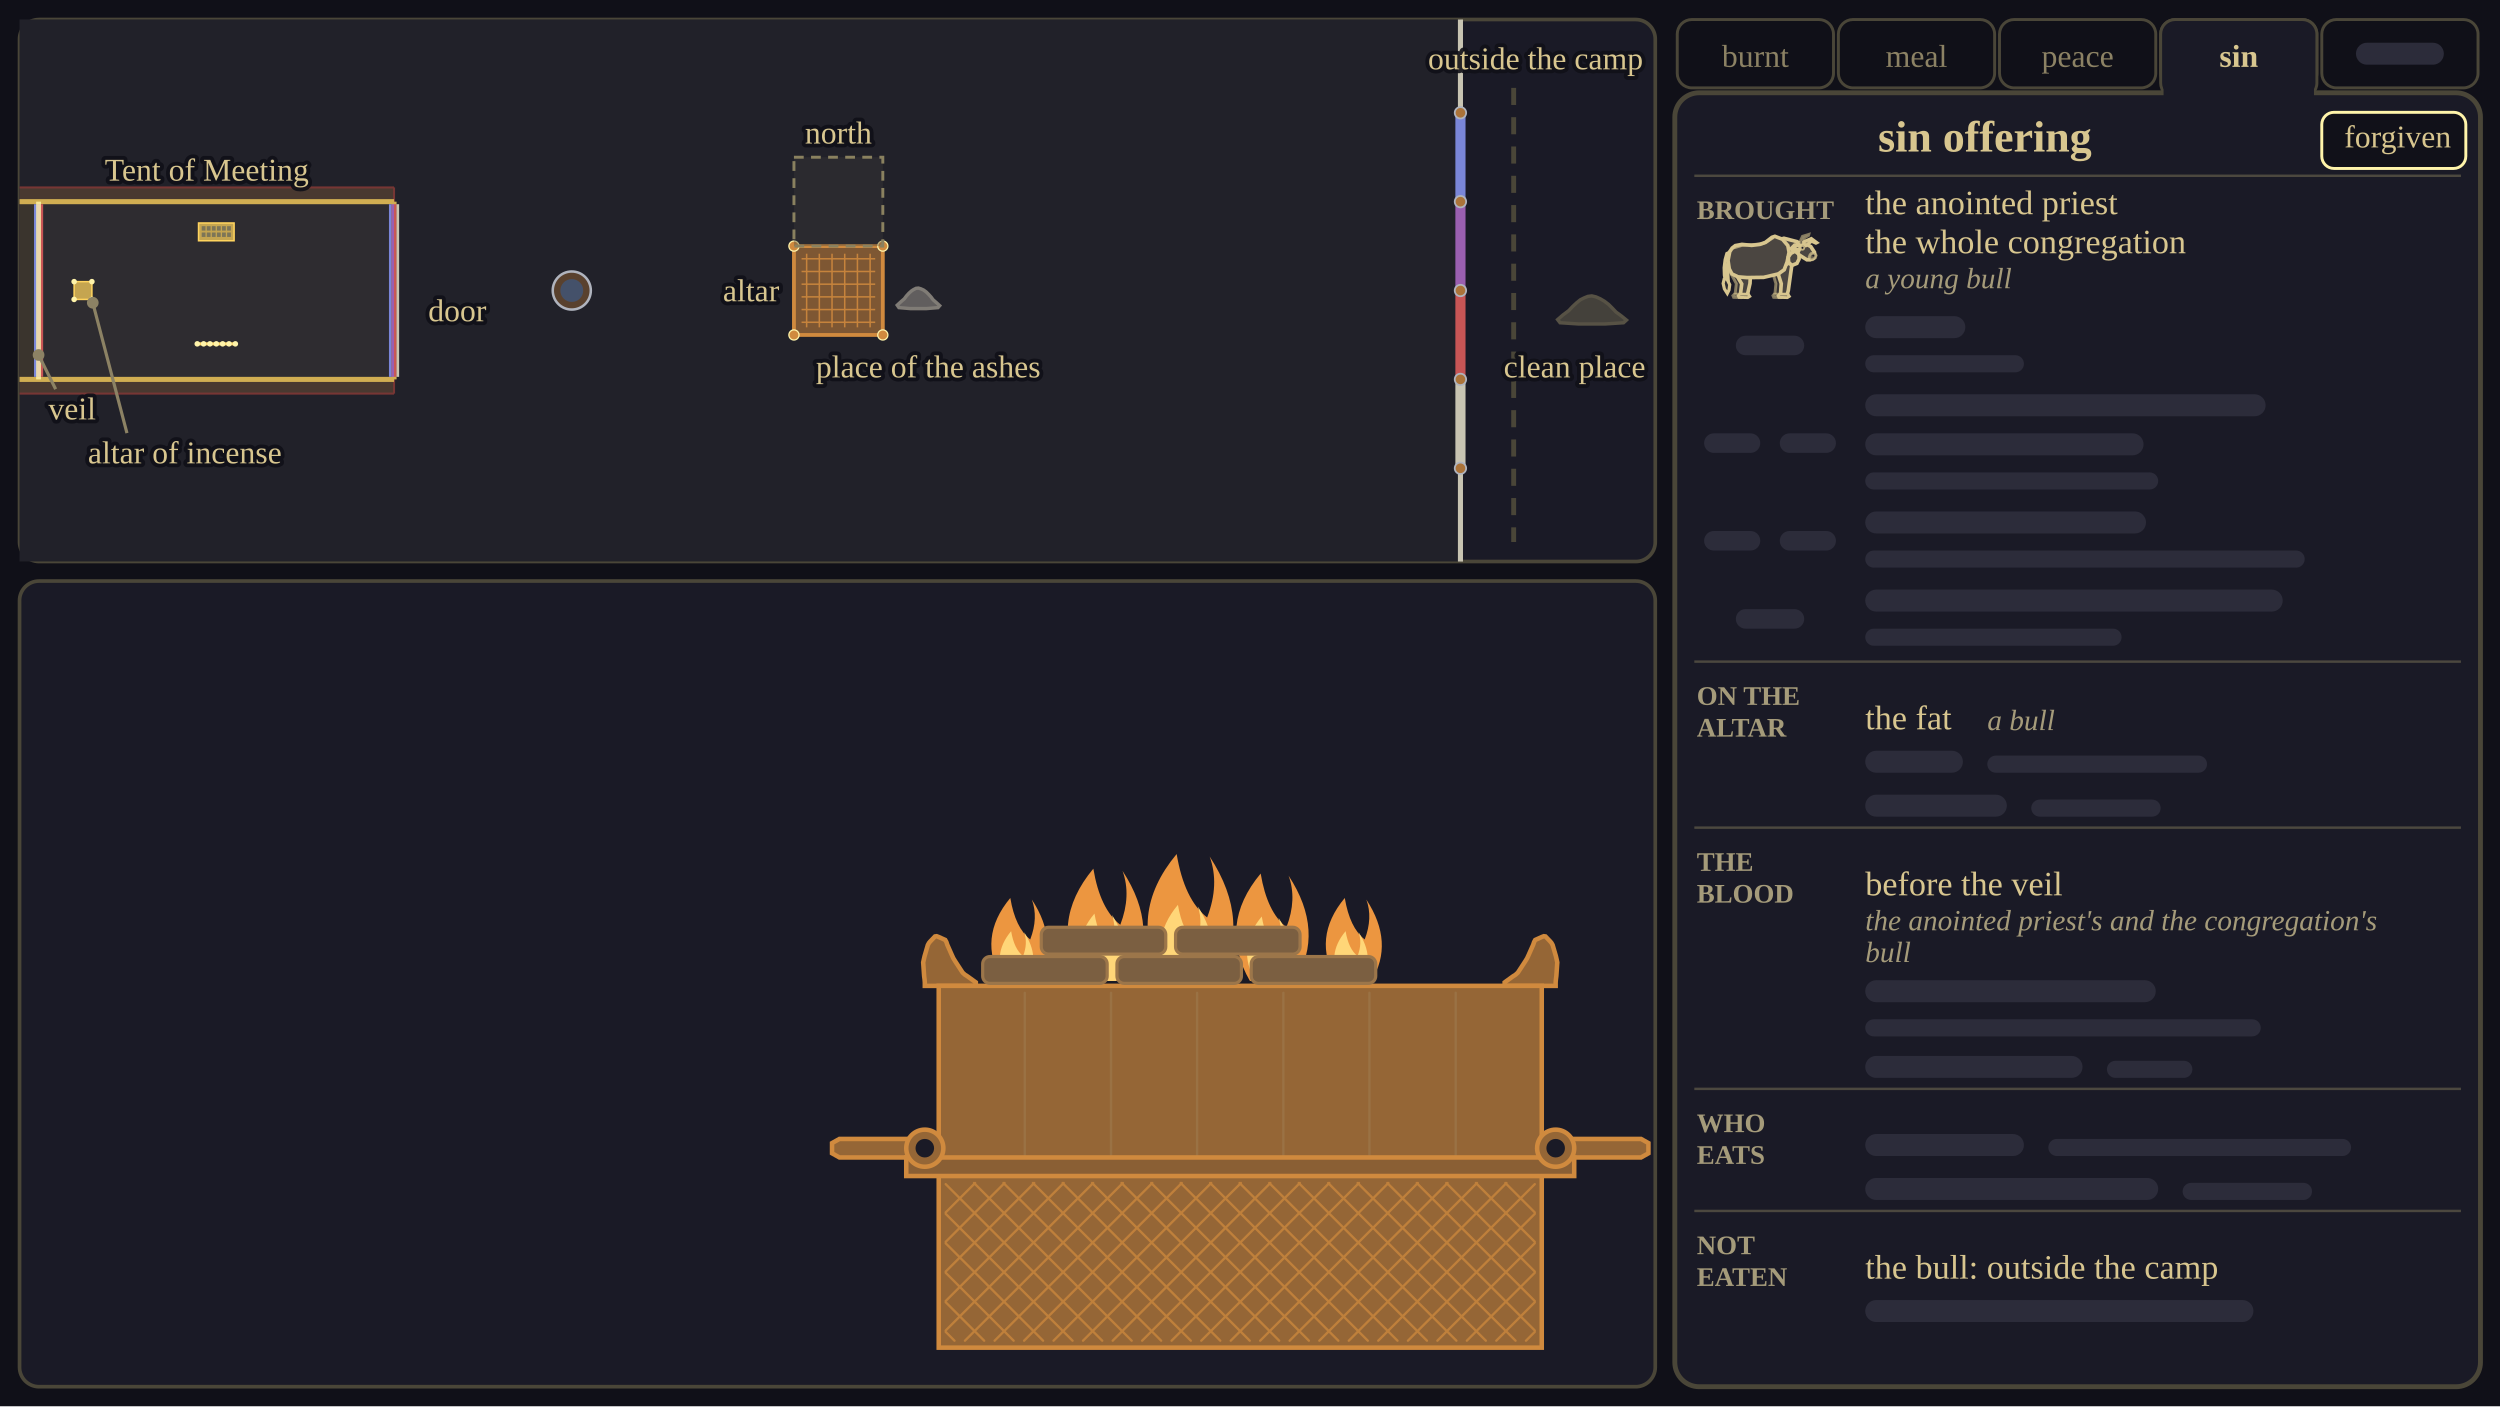
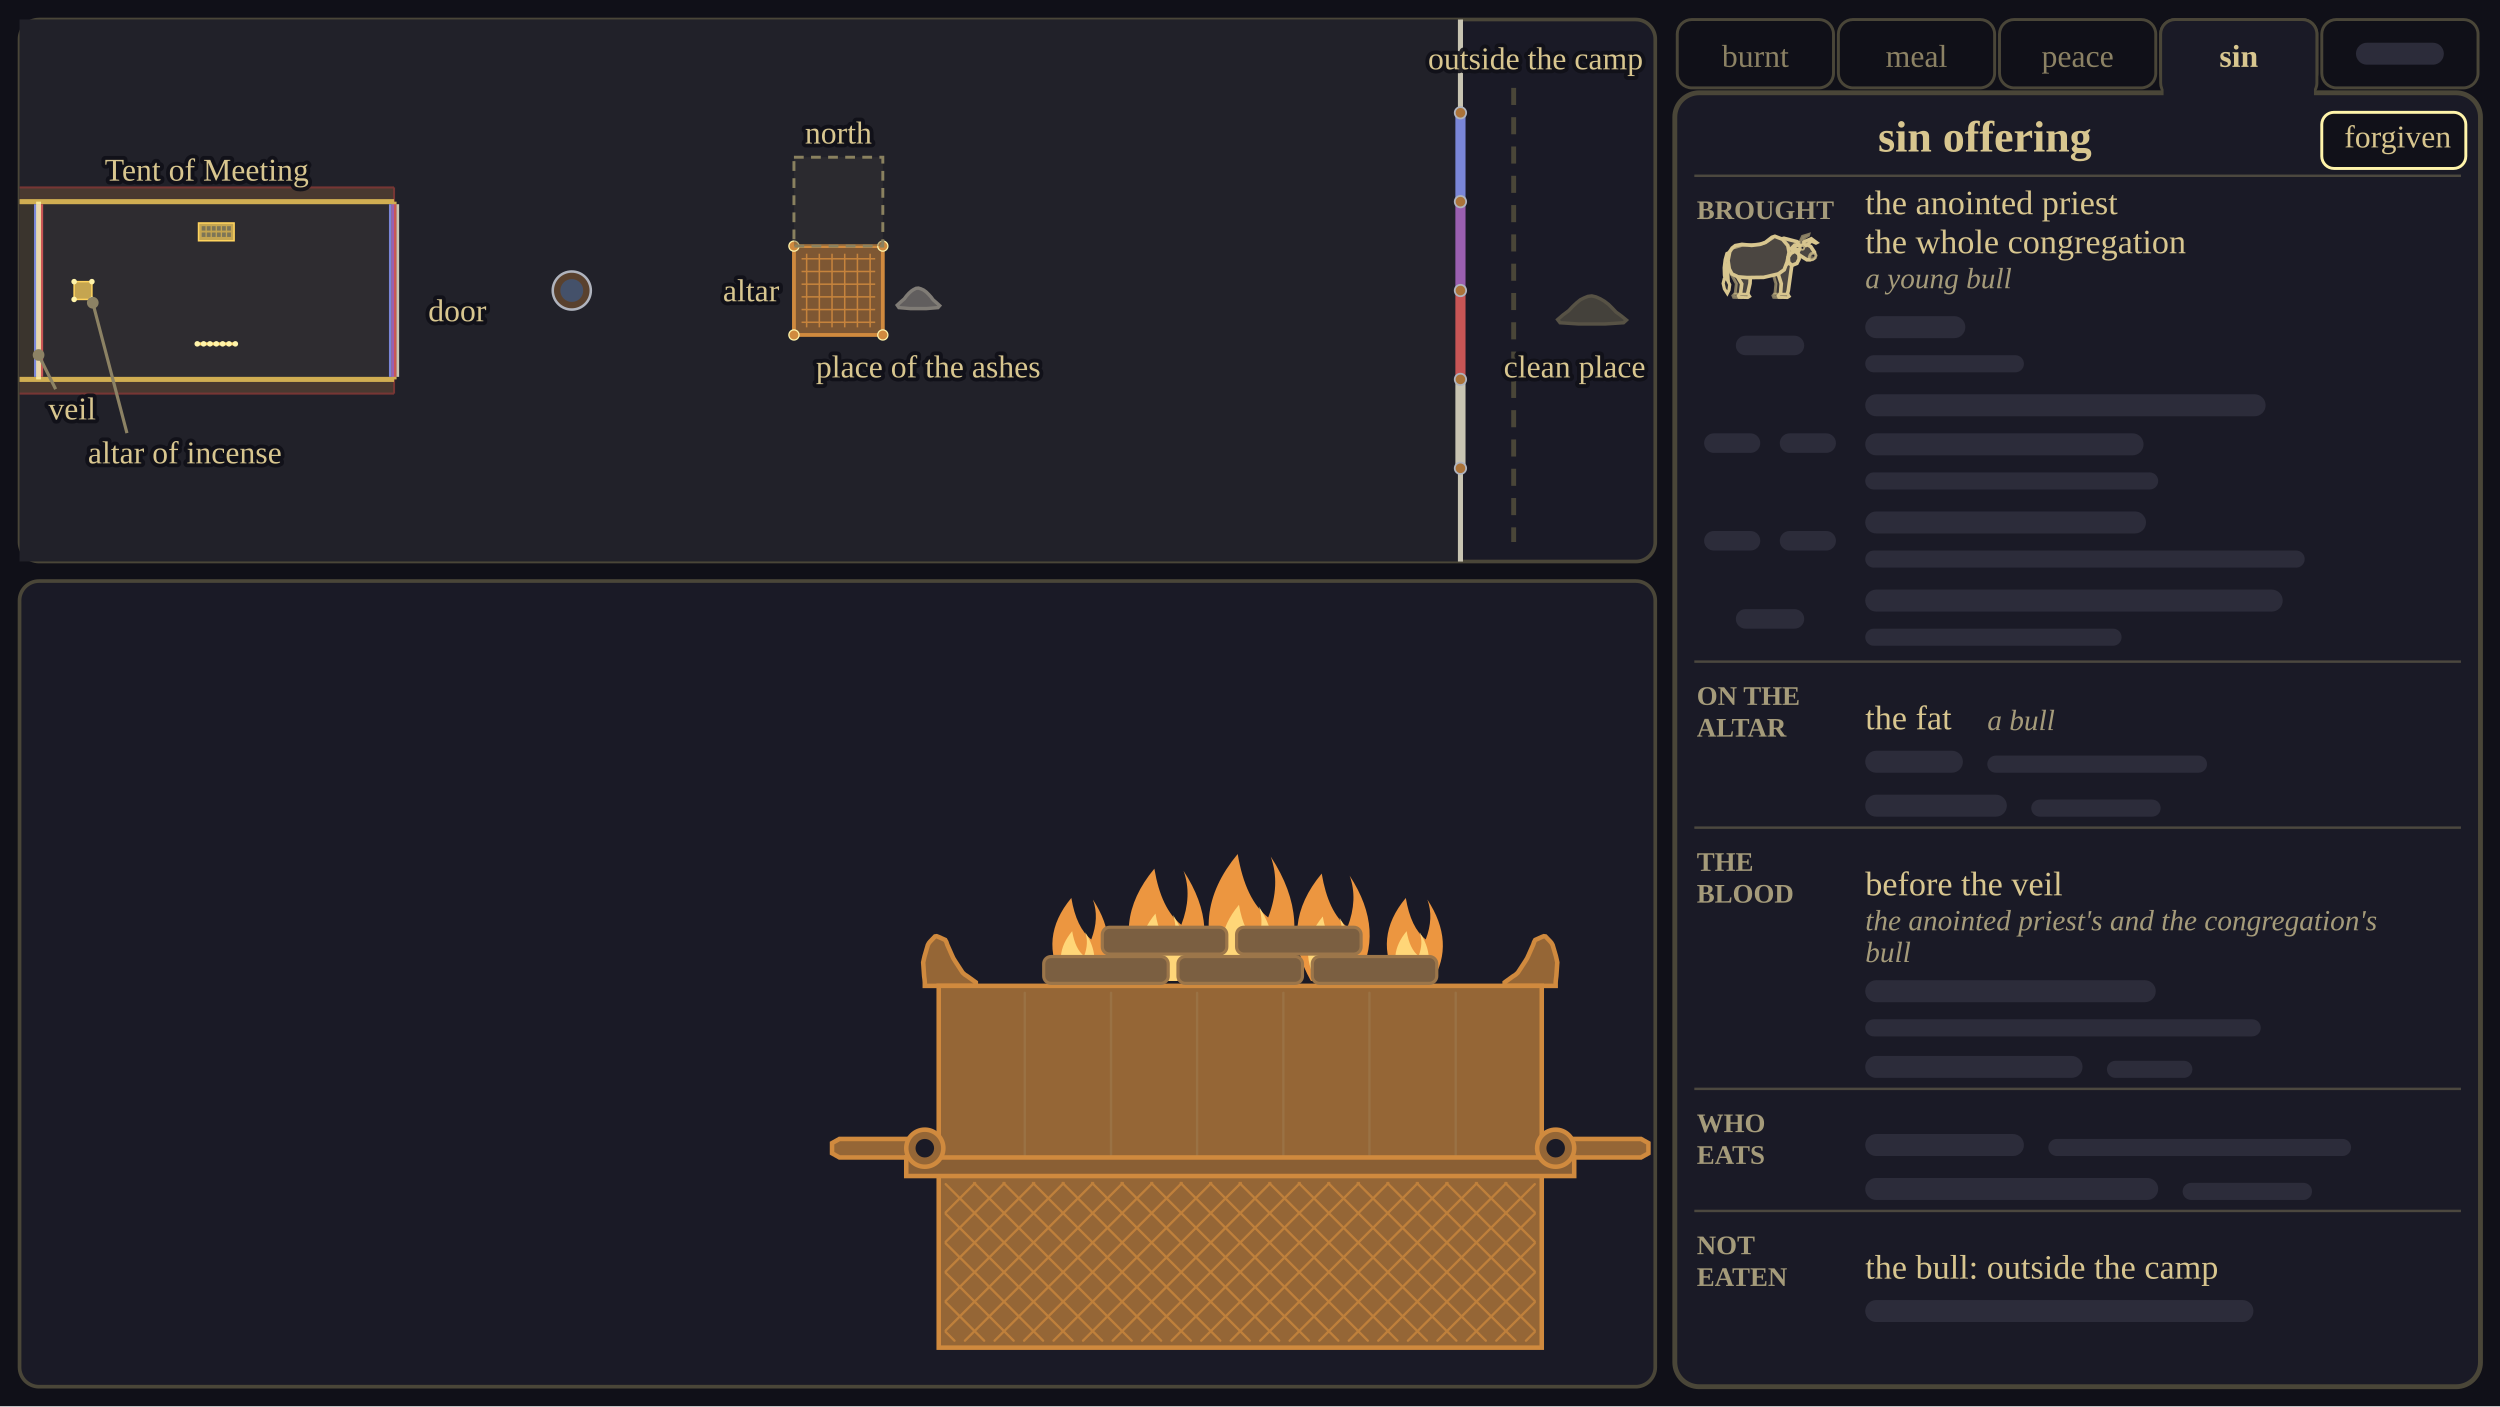
<svg xmlns="http://www.w3.org/2000/svg" viewBox="0 0 1024 576" width="1024" height="576" font-family="Georgia, 'Times New Roman', serif">
  <defs>
    <g id="ic58x26_bull">
      <path d="M5.5-14.8l.5 1.6-1.1 10-.5 2-1.3.4-1.1-.7.4-4.3-2-6.9.3-1.7 2.3-.8z" fill="#383536" stroke="#d8c68f" stroke-width="1.2" stroke-opacity="0.549" />
      <path d="M1.7-1.5l3 0 .5.9-.7.5-3-.1-.3-.7z" fill="#383536" stroke="#d8c68f" stroke-width="1.2" stroke-opacity="0.549" />
      <path d="M-11.5-15.6l.9 1.5-.2 8.2-1.1 4.7-1.3.4-1.1-.8.5-4.2-3.6-6.7 0-1.8 2.9-1.2z" fill="#383536" stroke="#d8c68f" stroke-width="1.2" stroke-opacity="0.549" />
      <path d="M-14.6-1.5l3 0 .6.9-.7.5-3.2-.1-.3-.7z" fill="#383536" stroke="#d8c68f" stroke-width="1.2" stroke-opacity="0.549" />
      <path d="M8.3-14.9l.6 1.7-1.4 10.1-.5 1.9-1.4.4-1.3-.8.3-4.2-2.2-6.9.3-1.7 2.7-.8z" fill="#4b4641" stroke="#d8c68f" stroke-width="1.5" />
      <path d="M3.9-1.5l3.4 0 .6.9-.8.5-3.5-.1-.3-.7z" fill="#2d2b30" stroke="#d8c68f" stroke-width="1.2" />
      <path d="M-8.7-15.7l.9 1.5-.4 8.3-1.1 4.8-1.5.3-1.3-.8.5-4.1-3.9-6.7.2-1.8 3.2-1.3z" fill="#4b4641" stroke="#d8c68f" stroke-width="1.5" />
      <path d="M-12.4-1.5l3.5 0 .6.9-.8.5-3.6-.1-.3-.7z" fill="#2d2b30" stroke="#d8c68f" stroke-width="1.2" />
      <path d="M-15.8-17.7l-1.7 5.5.3 5.2-.5.6-.5-.6-.4-2.3-.1-3 .4-3.3.7-2.5 1-.5z" fill="#4b4641" stroke="#d8c68f" stroke-width="1.5" />
      <path d="M-17.7-7.8l1.2 2.4-.3 2.2-.7 1.4-1.2-1.9-.5-2.2.4-1.7z" fill="#302e32" stroke="#d8c68f" stroke-width="1.3" />
      <path d="M3.6-23.8l2.1-.6 5.4 1.4 1.5 1.2-.3 3.2-1.2 3-1.1.4-1.4-.3-1.5 1.6-1.5.3-1.5-5z" fill="#4b4641" stroke="#d8c68f" stroke-width="1.5" />
      <path d="M7-14.7l.8-4-.5-2.7-2.2-2.6-3.1-1.2-1.2.4-2.7 2.1-2.3.8-3.3.4-4-.4-2.7.5-1.3 1-1 1.5-.7 3.6.5 3.4 1.1 2.1 2.5 1.2 3.7.3 6.8-.1 6-1.4 2.4-1.7z" fill="#4b4641" stroke="#d8c68f" stroke-width="1.5" />
      <path d="M10.2-19.1l1.7 1.2 0 2-.9 1.8-2.1.8-1.3-1.3-.1-2.1 1-1.5z" fill="#4b4641" stroke="#d8c68f" stroke-width="1.5" />
      <path d="M11.1-21.9l1.4-.5 1.8.1 2.4 1.3 1.5 2.3.1 1.5-.4.9-1.5.7-1.3 0-3.2-2-1-1.6-.1-1.8z" fill="#4b4641" stroke="#d8c68f" stroke-width="1.5" />
      <path d="M18.3-18.3l.6.9-.3 1-1.1.8-1 0-.5-1.1.4-1 .5-.5z" fill="#6d6554" stroke="#d8c68f" stroke-width="1.1" stroke-opacity="0.698" />
      <path d="M11.8-19.4l-1.6-.8-1.2.4-.4-.3 1.5-1.5 1.7.1.6.3 0 .6z" fill="#4b4641" stroke="#d8c68f" stroke-width="1.5" />
      <path d="M12.1-22.6l1.2-2.6 2.6-.8-.1.4-1.7 1-.4 2.5-1.2 0z" fill="#383536" stroke="#d8c68f" stroke-width="1.2" stroke-opacity="0.549" />
      <path d="M13.8-22.9l3.1-1.4 2.3 1.7-.4.2-1.8-.8-2.3 1.8-.9-.9z" fill="#8f8467" stroke="#d8c68f" stroke-width="1.3" />
      <path d="M1.4-24.7l-2.8 1.8-2 .8-8.1.6-4 1.2" stroke-linejoin="round" fill="none" stroke="#d8c68f" stroke-width="1.2" stroke-opacity="0.718" />
      <circle cx="13.2" cy="-20.5" r=".7" fill="#716956" stroke="#d8c68f" stroke-width="1" stroke-opacity="0.800" />
      <circle cx="13.3" cy="-20.5" r=".4" fill="#1d1d28" />
      <circle cx="17.7" cy="-17.3" r=".4" fill="#1d1d28" />
    </g>
  </defs>
  <rect width="1024" height="576" fill="#101018" />
  <rect x="8" y="8" width="670" height="222" rx="8" fill="#1a1a26" stroke="#4a4638" stroke-width="1.5" />
  <rect x="8" y="238" width="670" height="330" rx="8" fill="#1a1a26" stroke="#4a4638" stroke-width="1.5" />
  <rect x="686" y="38" width="330" height="530" rx="10" fill="#1a1a26" stroke="#4a4638" stroke-width="2" />
  <rect x="687" y="8" width="64" height="28" rx="6" fill="#101018" stroke="#4a4638" stroke-width="1.2" />
  <rect x="753" y="8" width="64" height="28" rx="6" fill="#101018" stroke="#4a4638" stroke-width="1.2" />
  <rect x="819" y="8" width="64" height="28" rx="6" fill="#101018" stroke="#4a4638" stroke-width="1.2" />
  <rect x="885" y="8" width="64" height="28" rx="6" fill="#101018" stroke="#4a4638" stroke-width="1.2" />
  <rect x="951" y="8" width="64" height="28" rx="6" fill="#101018" stroke="#4a4638" stroke-width="1.2" />
  <text x="719" y="23" font-size="13" text-anchor="middle" dominant-baseline="central" fill="#8c8264">burnt</text>
  <text x="785" y="23" font-size="13" text-anchor="middle" dominant-baseline="central" fill="#8c8264">meal</text>
  <text x="851" y="23" font-size="13" text-anchor="middle" dominant-baseline="central" fill="#8c8264">peace</text>
  <rect x="965" y="17.5" width="36" height="9" rx="4.5" fill="#2c2c3a" />
  <rect x="885" y="8" width="64" height="32" rx="6" fill="#1a1a26" stroke="#4a4638" stroke-width="1.2" />
  <rect x="886.2" y="34" width="61.6" height="8" fill="#1a1a26" />
  <text x="917" y="23" font-size="13" text-anchor="middle" dominant-baseline="central" fill="#d8c68f" font-weight="bold">sin</text>
  <g id="dockcol">
    <line x1="694" y1="72" x2="1008" y2="72" stroke="#4c483f" stroke-width="1" />
    <text x="695" y="86" font-size="11" dominant-baseline="central" fill="#a59b7a" font-weight="bold">BROUGHT</text>
    <line x1="694" y1="271" x2="1008" y2="271" stroke="#4c483f" stroke-width="1" />
    <text x="695" y="285" font-size="11" dominant-baseline="central" fill="#a59b7a" font-weight="bold">ON THE</text>
    <text x="695" y="298" font-size="11" dominant-baseline="central" fill="#a59b7a" font-weight="bold">ALTAR</text>
    <line x1="694" y1="339" x2="1008" y2="339" stroke="#4c483f" stroke-width="1" />
    <text x="695" y="353" font-size="11" dominant-baseline="central" fill="#a59b7a" font-weight="bold">THE</text>
    <text x="695" y="366" font-size="11" dominant-baseline="central" fill="#a59b7a" font-weight="bold">BLOOD</text>
    <line x1="694" y1="446" x2="1008" y2="446" stroke="#4c483f" stroke-width="1" />
    <text x="695" y="460" font-size="11" dominant-baseline="central" fill="#a59b7a" font-weight="bold">WHO</text>
    <text x="695" y="473" font-size="11" dominant-baseline="central" fill="#a59b7a" font-weight="bold">EATS</text>
    <line x1="694" y1="496" x2="1008" y2="496" stroke="#4c483f" stroke-width="1" />
    <text x="695" y="510" font-size="11" dominant-baseline="central" fill="#a59b7a" font-weight="bold">NOT</text>
    <text x="695" y="523" font-size="11" dominant-baseline="central" fill="#a59b7a" font-weight="bold">EATEN</text>
    <g>
      <animate attributeName="opacity" values="1.00;0" begin="0.57s" dur="0.50s" fill="freeze" calcMode="spline" keyTimes="0;1" keySplines="0.42 0 0.58 1" />
      <rect x="764" y="129.5" width="41" height="9" rx="4.5" fill="#2c2c3a" />
    </g>
    <rect x="764" y="145.5" width="65" height="7" rx="3.5" fill="#2c2c3a" />
    <rect x="711" y="137.5" width="28" height="8" rx="4" fill="#2c2c3a" />
    <rect x="764" y="161.5" width="164" height="9" rx="4.5" fill="#2c2c3a" />
    <rect x="764" y="177.5" width="114" height="9" rx="4.5" fill="#2c2c3a" />
    <rect x="764" y="193.5" width="120" height="7" rx="3.5" fill="#2c2c3a" />
    <rect x="698" y="177.5" width="23" height="8" rx="4" fill="#2c2c3a" />
    <rect x="729" y="177.5" width="23" height="8" rx="4" fill="#2c2c3a" />
    <rect x="764" y="209.5" width="115" height="9" rx="4.5" fill="#2c2c3a" />
    <rect x="764" y="225.5" width="180" height="7" rx="3.5" fill="#2c2c3a" />
    <rect x="698" y="217.5" width="23" height="8" rx="4" fill="#2c2c3a" />
    <rect x="729" y="217.5" width="23" height="8" rx="4" fill="#2c2c3a" />
    <rect x="764" y="241.5" width="171" height="9" rx="4.5" fill="#2c2c3a" />
    <rect x="764" y="257.5" width="105" height="7" rx="3.5" fill="#2c2c3a" />
    <rect x="711" y="249.5" width="28" height="8" rx="4" fill="#2c2c3a" />
    <rect x="764" y="307.5" width="40" height="9" rx="4.5" fill="#2c2c3a" />
    <rect x="814" y="309.5" width="90" height="7" rx="3.5" fill="#2c2c3a" />
    <rect x="764" y="325.5" width="58" height="9" rx="4.5" fill="#2c2c3a" />
    <rect x="832" y="327.5" width="53" height="7" rx="3.5" fill="#2c2c3a" />
    <rect x="764" y="401.5" width="119" height="9" rx="4.5" fill="#2c2c3a" />
    <rect x="764" y="417.5" width="162" height="7" rx="3.5" fill="#2c2c3a" />
    <rect x="764" y="432.5" width="89" height="9" rx="4.5" fill="#2c2c3a" />
    <rect x="863" y="434.5" width="35" height="7" rx="3.5" fill="#2c2c3a" />
    <rect x="764" y="464.5" width="65" height="9" rx="4.5" fill="#2c2c3a" />
    <rect x="839" y="466.5" width="124" height="7" rx="3.5" fill="#2c2c3a" />
    <rect x="764" y="482.5" width="120" height="9" rx="4.5" fill="#2c2c3a" />
    <rect x="894" y="484.5" width="53" height="7" rx="3.5" fill="#2c2c3a" />
    <rect x="764" y="532.5" width="159" height="9" rx="4.5" fill="#2c2c3a" />
    <text x="813" y="56" font-size="18" text-anchor="middle" dominant-baseline="central" fill="#d8c68f" font-weight="bold">sin offering</text>
    <text x="764" y="83" font-size="14" dominant-baseline="central" fill="#d8c68f">the anointed priest</text>
    <text x="764" y="99" font-size="14" dominant-baseline="central" fill="#d8c68f">the whole congregation</text>
    <text x="764" y="114" font-size="12" dominant-baseline="central" fill="#a59b7a" font-style="italic">a young bull</text>
    <use href="#ic58x26_bull" transform="translate(725 122)" />
    <g opacity="0.00">
      <animate attributeName="opacity" values="0;1.00" begin="0.57s" dur="0.50s" fill="freeze" calcMode="spline" keyTimes="0;1" keySplines="0.42 0 0.58 1" />
      <text x="764" y="134" font-size="14" dominant-baseline="central" fill="#d8c68f">a ruler</text>
    </g>
    <text x="764" y="294" font-size="14" dominant-baseline="central" fill="#d8c68f">the fat</text>
    <text x="814" y="295" font-size="12" dominant-baseline="central" fill="#a59b7a" font-style="italic">a bull</text>
    <text x="764" y="362" font-size="14" dominant-baseline="central" fill="#d8c68f">before the veil</text>
    <text x="764" y="377" font-size="12" dominant-baseline="central" fill="#a59b7a" font-style="italic">the anointed priest's and the congregation's</text>
    <text x="764" y="390" font-size="12" dominant-baseline="central" fill="#a59b7a" font-style="italic">bull</text>
    <text x="764" y="519" font-size="14" dominant-baseline="central" fill="#d8c68f">the bull: outside the camp</text>
    <rect x="951" y="46" width="59" height="23" rx="5" fill="#101018" fill-opacity="0.88" stroke="#fff4aa" stroke-width="1.2" />
    <text x="1004" y="56" font-size="13" text-anchor="end" dominant-baseline="central" fill="#d8c68f">forgiven</text>
    <g opacity="0.00">
      <animate attributeName="opacity" values="0;1.00" begin="1.97s" dur="0.35s" fill="freeze" calcMode="spline" keyTimes="0;1" keySplines="0.42 0 0.58 1" />
      <path d="M693 126l138 0 0 32-138 0z" fill="none" stroke="#fff4aa" stroke-width="2.0" stroke-opacity="0.85" stroke-linejoin="round" />
    </g>
    <path d="M759 125l51 0 0 17-51 0z" fill="none" stroke="#fff4aa" stroke-width="2.4" stroke-linejoin="round" stroke-opacity="0">
      <animate attributeName="stroke-opacity" values="0;1;0.85;0" keyTimes="0;0.3;0.6;1" dur="0.90s" begin="1.02s" fill="freeze" calcMode="spline" keySplines="0.42 0 0.58 1;0.42 0 0.58 1;0.42 0 0.58 1" />
    </path>
  </g>
  <g transform="translate(-509.4 -291.8) scale(0.52)">
    <rect x="995" y="576.5" width="1135" height="426.9" fill="#212129" />
    <line x1="2130" y1="576.5" x2="2130" y2="650" stroke="#c8c4b2" stroke-width="4" />
    <line x1="2130" y1="930" x2="2130" y2="1003.5" stroke="#c8c4b2" stroke-width="4" />
    <line x1="2130" y1="650" x2="2130" y2="720" stroke="#7a86d8" stroke-width="8" />
    <line x1="2130" y1="720" x2="2130" y2="790" stroke="#9a5fb0" stroke-width="8" />
    <line x1="2130" y1="790" x2="2130" y2="860" stroke="#c85555" stroke-width="8" />
    <line x1="2130" y1="860" x2="2130" y2="930" stroke="#c8c4b2" stroke-width="8" />
    <circle cx="2130" cy="650" r="4.5" fill="#ab7339" stroke="#b0b4be" stroke-width="1.4" />
    <circle cx="2130" cy="720" r="4.5" fill="#ab7339" stroke="#b0b4be" stroke-width="1.4" />
    <circle cx="2130" cy="790" r="4.5" fill="#ab7339" stroke="#b0b4be" stroke-width="1.4" />
    <circle cx="2130" cy="860" r="4.5" fill="#ab7339" stroke="#b0b4be" stroke-width="1.4" />
    <circle cx="2130" cy="930" r="4.5" fill="#ab7339" stroke="#b0b4be" stroke-width="1.4" />
    <rect x="995" y="708.8" width="295" height="162.4" fill="#493930" />
    <line x1="995" y1="708.8" x2="1290" y2="708.8" stroke="#773634" stroke-width="1.6" />
    <line x1="1290" y1="708.8" x2="1290" y2="871.2" stroke="#773634" stroke-width="1.6" />
    <line x1="1290" y1="871.2" x2="995" y2="871.2" stroke="#773634" stroke-width="1.6" />
    <rect x="995" y="720" width="295" height="140" fill="#2e2c30" />
    <rect x="995" y="720" width="15" height="140" fill="#3a342d" />
    <line x1="995" y1="720" x2="1290" y2="720" stroke="#d1ae52" stroke-width="4" />
    <line x1="1290" y1="720" x2="1290" y2="860" stroke="#d1ae52" stroke-width="4" />
    <line x1="1290" y1="860" x2="995" y2="860" stroke="#d1ae52" stroke-width="4" />
    <line x1="1007.6" y1="722" x2="1007.6" y2="858" stroke="#7a86d8" stroke-width="2.4" />
    <line x1="1010" y1="722" x2="1010" y2="858" stroke="#9a5fb0" stroke-width="2.4" />
    <line x1="1012.4" y1="722" x2="1012.4" y2="858" stroke="#c85555" stroke-width="2.4" />
    <line x1="1287" y1="722" x2="1287" y2="858" stroke="#7a86d8" stroke-width="2" />
    <line x1="1289" y1="722" x2="1289" y2="858" stroke="#9a5fb0" stroke-width="2" />
    <line x1="1291" y1="722" x2="1291" y2="858" stroke="#c85555" stroke-width="2" />
    <line x1="1293" y1="722" x2="1293" y2="858" stroke="#c8c4b2" stroke-width="2" />
    <rect x="1038" y="783" width="14" height="14" fill="#c5a550" stroke="#ffd45e" stroke-width="1.2" />
    <circle cx="1038" cy="783" r="2.2" fill="#fff4aa" />
    <circle cx="1052" cy="783" r="2.2" fill="#fff4aa" />
    <circle cx="1038" cy="797" r="2.2" fill="#fff4aa" />
    <circle cx="1052" cy="797" r="2.2" fill="#fff4aa" />
    <rect x="1136" y="736.8" width="28" height="14" fill="#c5a550" stroke="#ffd45e" stroke-width="1.2" />
    <rect x="1138.5" y="739.3" width="3" height="3.5" fill="#7d7557" />
    <rect x="1142.5" y="739.3" width="3" height="3.5" fill="#7d7557" />
    <rect x="1146.5" y="739.3" width="3" height="3.5" fill="#7d7557" />
    <rect x="1150.5" y="739.3" width="3" height="3.5" fill="#7d7557" />
    <rect x="1154.5" y="739.3" width="3" height="3.5" fill="#7d7557" />
    <rect x="1158.5" y="739.3" width="3" height="3.5" fill="#7d7557" />
    <rect x="1138.5" y="744.3" width="3" height="3.5" fill="#7d7557" />
    <rect x="1142.5" y="744.3" width="3" height="3.5" fill="#7d7557" />
    <rect x="1146.5" y="744.3" width="3" height="3.5" fill="#7d7557" />
    <rect x="1150.5" y="744.3" width="3" height="3.5" fill="#7d7557" />
    <rect x="1154.5" y="744.3" width="3" height="3.5" fill="#7d7557" />
    <rect x="1158.5" y="744.3" width="3" height="3.5" fill="#7d7557" />
    <line x1="1135" y1="832" x2="1165" y2="832" stroke="#ffd45e" stroke-width="2.4" />
    <circle cx="1135" cy="832" r="2.2" fill="#fff4aa" />
    <circle cx="1140" cy="832" r="2.2" fill="#fff4aa" />
    <circle cx="1145" cy="832" r="2.2" fill="#fff4aa" />
    <circle cx="1150" cy="832" r="2.2" fill="#fff4aa" />
    <circle cx="1155" cy="832" r="2.2" fill="#fff4aa" />
    <circle cx="1160" cy="832" r="2.2" fill="#fff4aa" />
    <circle cx="1165" cy="832" r="2.2" fill="#fff4aa" />
    <circle cx="1430" cy="790" r="15" fill="#59412e" stroke="#b0b4be" stroke-width="2" />
    <circle cx="1430" cy="790" r="9" fill="#44516a" />
    <rect x="1605" y="755" width="70" height="70" fill="#7e5733" stroke="#d08a3e" stroke-width="3" />
    <line x1="1615" y1="761" x2="1615" y2="819" stroke="#c6833c" stroke-width="1.2" />
    <line x1="1611" y1="765" x2="1669" y2="765" stroke="#c6833c" stroke-width="1.2" />
    <line x1="1625" y1="761" x2="1625" y2="819" stroke="#c6833c" stroke-width="1.2" />
    <line x1="1611" y1="775" x2="1669" y2="775" stroke="#c6833c" stroke-width="1.2" />
    <line x1="1635" y1="761" x2="1635" y2="819" stroke="#c6833c" stroke-width="1.2" />
    <line x1="1611" y1="785" x2="1669" y2="785" stroke="#c6833c" stroke-width="1.2" />
    <line x1="1645" y1="761" x2="1645" y2="819" stroke="#c6833c" stroke-width="1.2" />
    <line x1="1611" y1="795" x2="1669" y2="795" stroke="#c6833c" stroke-width="1.2" />
    <line x1="1655" y1="761" x2="1655" y2="819" stroke="#c6833c" stroke-width="1.2" />
    <line x1="1611" y1="805" x2="1669" y2="805" stroke="#c6833c" stroke-width="1.2" />
    <line x1="1665" y1="761" x2="1665" y2="819" stroke="#c6833c" stroke-width="1.2" />
    <line x1="1611" y1="815" x2="1669" y2="815" stroke="#c6833c" stroke-width="1.2" />
    <circle cx="1605" cy="755" r="4" fill="#d08a3e" stroke="#fff4aa" stroke-width="1" />
    <circle cx="1675" cy="755" r="4" fill="#d08a3e" stroke="#fff4aa" stroke-width="1" />
    <circle cx="1605" cy="825" r="4" fill="#d08a3e" stroke="#fff4aa" stroke-width="1" />
    <circle cx="1675" cy="825" r="4" fill="#d08a3e" stroke="#fff4aa" stroke-width="1" />
  </g>
  <g transform="translate(-265.3 210) scale(0.95)">
    <path d="M641.2 278l33.6 0 3.2-1.8 0-4.4-3.2-1.8-33.6 0-3.2 1.8 0 4.4z" fill="#956636" stroke="#d08a3e" stroke-width="1.95" />
    <path d="M953.2 278l33.6 0 3.2-1.8 0-4.4-3.2-1.8-33.6 0-3.2 1.8 0 4.4z" fill="#956636" stroke="#d08a3e" stroke-width="1.95" />
    <path d="M678 204l0-1.5-.1-1.2-.2-1.6-.4-5.8.3-1.4.3-1.3 1.4-4.8.5-.9.5-.6 2.1-2.2.7-.1.8.3 2.9 1.3.5.9.4 1.2 2 4.5.6 1.3.8 1.3 3.2 4.9 1 .9 1.1.7 3.6 2.6 0 1.5z" fill="#956636" stroke="#d08a3e" stroke-width="1.95" />
    <path d="M950 204l0-1.5.1-1.2.2-1.6.4-5.8-.3-1.4-.3-1.3-1.4-4.8-.5-.9-.5-.6-2.1-2.2-.7-.1-.8.3-2.9 1.3-.5.9-.4 1.2-2 4.5-.6 1.3-.8 1.3-3.2 4.9-1 .9-1.1.7-3.6 2.6 0 1.5z" fill="#956636" stroke="#d08a3e" stroke-width="1.95" />
    <path d="M684 204l260 0 0 156-260 0z" fill="#956636" stroke="#d08a3e" stroke-width="1.95" />
    <path d="M721.1 207l0 70M758.3 207l0 70M795.4 207l0 70M832.6 207l0 70M869.7 207l0 70M906.9 207l0 70" stroke-linejoin="round" stroke-linecap="round" fill="none" stroke="#9c764a" stroke-width="1" stroke-opacity="0.718" />
    <path d="M670 278l288 0 0 8-288 0z" fill="#8a5f34" stroke="#d08a3e" stroke-width="1.95" />
    <path d="M941 289M928.3 289l12.7 12.7M915.6 289l25.4 25.4M902.8 289l38.2 38.2M890.1 289l50.9 50.9M877.4 289l63.6 63.6M864.6 289l68.1 68M851.9 289l68 68M839.2 289l68 68M826.5 289l68 68M813.7 289l68.1 68M801 289l68 68M788.3 289l68 68M775.6 289l68 68M762.8 289l68 68M750.1 289l68 68M737.4 289l68 68M724.6 289l68.1 68M711.9 289l68 68M699.2 289l68 68M687 289.5l67.5 67.5M687 302.3l54.7 54.7M687 315l42 42M687 327.7l29.3 29.3M687 340.4l16.6 16.6M687 353.2l3.8 3.8M687 289M687 301.7l12.7-12.7M687 314.4l25.4-25.4M687 327.2l38.2-38.2M687 339.9l50.9-50.9M687 352.6l63.6-63.6M695.3 357l68.1-68M708.1 357l68-68M720.8 357l68-68M733.5 357l68-68M746.2 357l68.1-68M759 357l68-68M771.7 357l68-68M784.4 357l68-68M797.2 357l68-68M809.9 357l68-68M822.6 357l68-68M835.3 357l68.1-68M848.1 357l68-68M860.8 357l68-68M873.5 357l67.5-67.5M886.3 357l54.7-54.7M899 357l42-42M911.7 357l29.3-29.3M924.4 357l16.6-16.6M937.2 357l3.8-3.8" stroke-linejoin="round" stroke-linecap="round" fill="none" stroke="#d08a3e" stroke-width="1" stroke-opacity="0.718" />
    <ellipse cx="678" cy="274" rx="8" ry="8" fill="#956636" stroke="#d08a3e" stroke-width="1.95" />
    <ellipse cx="678" cy="274" rx="4" ry="4" fill="#1a1a26" />
    <ellipse cx="950" cy="274" rx="8" ry="8" fill="#956636" stroke="#d08a3e" stroke-width="1.95" />
    <ellipse cx="950" cy="274" rx="4" ry="4" fill="#1a1a26" />
  </g>
-   <path d="M410.42,401.8 q-10.2,-17.68 3.4,-34 q2.04,12.24 8.16,17.0 q3.4,-8.84 0.68,-16.32 q11.56,17.68 2.04,33.32 z" fill="#ec9640" />
-   <path d="M443.23,401.8 q-13.8,-23.92 4.6,-46 q2.76,16.56 11.04,23.0 q4.6,-11.96 0.92,-22.08 q15.64,23.92 2.76,45.08 z" fill="#ec9640" />
-   <path d="M476.76,401.8 q-15.6,-27.04 5.2,-52 q3.12,18.72 12.48,26.0 q5.2,-13.52 1.04,-24.96 q17.68,27.04 3.12,50.96 z" fill="#ec9640" />
-   <path d="M511.97,401.8 q-13.2,-22.88 4.4,-44 q2.64,15.84 10.56,22.0 q4.4,-11.44 0.88,-21.12 q14.96,22.88 2.64,43.12 z" fill="#ec9640" />
-   <path d="M547.42,401.8 q-10.2,-17.68 3.4,-34 q2.04,12.24 8.16,17.0 q3.4,-8.84 0.68,-16.32 q11.56,17.68 2.04,33.32 z" fill="#ec9640" />
-   <path d="M412.12,401.8 q-6.12,-10.608 2.04,-20.4 q1.224,7.344 4.896,10.2 q2.04,-5.304 0.408,-9.792 q6.936,10.608 1.224,19.992 z" fill="#ffd678" />
-   <path d="M445.53,401.8 q-8.28,-14.352 2.76,-27.6 q1.656,9.936 6.624,13.8 q2.76,-7.176 0.552,-13.248 q9.384,14.352 1.656,27.048 z" fill="#ffd678" />
-   <path d="M479.36,401.8 q-9.36,-16.224 3.12,-31.2 q1.872,11.232 7.488,15.6 q3.12,-8.112 0.624,-14.976 q10.608,16.224 1.872,30.576 z" fill="#ffd678" />
-   <path d="M514.17,401.8 q-7.92,-13.728 2.64,-26.4 q1.584,9.504 6.336,13.2 q2.64,-6.864 0.528,-12.672 q8.976,13.728 1.584,25.872 z" fill="#ffd678" />
-   <path d="M549.12,401.8 q-6.12,-10.608 2.04,-20.4 q1.224,7.344 4.896,10.2 q2.04,-5.304 0.408,-9.792 q6.936,10.608 1.224,19.992 z" fill="#ffd678" />
-   <rect x="402.5" y="391.8" width="51" height="11" rx="3" fill="#7b5f41" stroke="#9c764a" stroke-width="1.3" />
-   <rect x="457.5" y="391.8" width="51" height="11" rx="3" fill="#7b5f41" stroke="#9c764a" stroke-width="1.3" />
-   <rect x="512.5" y="391.8" width="51" height="11" rx="3" fill="#7b5f41" stroke="#9c764a" stroke-width="1.3" />
-   <rect x="426.5" y="379.8" width="51" height="11" rx="3" fill="#7b5f41" stroke="#9c764a" stroke-width="1.3" />
-   <rect x="481.5" y="379.8" width="51" height="11" rx="3" fill="#7b5f41" stroke="#9c764a" stroke-width="1.3" />
+   <path d="M435.42,401.8 q-10.2,-17.68 3.4,-34 q2.04,12.24 8.16,17.0 q3.4,-8.84 0.68,-16.32 q11.56,17.68 2.04,33.32 z" fill="#ec9640" />
+   <path d="M468.23,401.8 q-13.8,-23.92 4.6,-46 q2.76,16.56 11.04,23.0 q4.6,-11.96 0.92,-22.08 q15.64,23.92 2.76,45.08 z" fill="#ec9640" />
+   <path d="M501.76,401.8 q-15.6,-27.04 5.2,-52 q3.12,18.72 12.48,26.0 q5.2,-13.52 1.04,-24.96 q17.68,27.04 3.12,50.96 z" fill="#ec9640" />
+   <path d="M536.97,401.8 q-13.2,-22.88 4.4,-44 q2.64,15.84 10.56,22.0 q4.4,-11.44 0.88,-21.12 q14.96,22.88 2.64,43.12 z" fill="#ec9640" />
+   <path d="M572.42,401.8 q-10.2,-17.68 3.4,-34 q2.04,12.24 8.16,17.0 q3.4,-8.84 0.68,-16.32 q11.56,17.68 2.04,33.32 z" fill="#ec9640" />
+   <path d="M437.12,401.8 q-6.12,-10.608 2.04,-20.4 q1.224,7.344 4.896,10.2 q2.04,-5.304 0.408,-9.792 q6.936,10.608 1.224,19.992 z" fill="#ffd678" />
+   <path d="M470.53,401.8 q-8.28,-14.352 2.76,-27.6 q1.656,9.936 6.624,13.8 q2.76,-7.176 0.552,-13.248 q9.384,14.352 1.656,27.048 z" fill="#ffd678" />
+   <path d="M504.36,401.8 q-9.36,-16.224 3.12,-31.2 q1.872,11.232 7.488,15.6 q3.12,-8.112 0.624,-14.976 q10.608,16.224 1.872,30.576 z" fill="#ffd678" />
+   <path d="M539.17,401.8 q-7.92,-13.728 2.64,-26.4 q1.584,9.504 6.336,13.2 q2.64,-6.864 0.528,-12.672 q8.976,13.728 1.584,25.872 z" fill="#ffd678" />
+   <path d="M574.12,401.8 q-6.12,-10.608 2.04,-20.4 q1.224,7.344 4.896,10.2 q2.04,-5.304 0.408,-9.792 q6.936,10.608 1.224,19.992 z" fill="#ffd678" />
+   <rect x="427.5" y="391.8" width="51" height="11" rx="3" fill="#7b5f41" stroke="#9c764a" stroke-width="1.3" />
+   <rect x="482.5" y="391.8" width="51" height="11" rx="3" fill="#7b5f41" stroke="#9c764a" stroke-width="1.3" />
+   <rect x="537.5" y="391.8" width="51" height="11" rx="3" fill="#7b5f41" stroke="#9c764a" stroke-width="1.3" />
+   <rect x="451.5" y="379.8" width="51" height="11" rx="3" fill="#7b5f41" stroke="#9c764a" stroke-width="1.3" />
+   <rect x="506.5" y="379.8" width="51" height="11" rx="3" fill="#7b5f41" stroke="#9c764a" stroke-width="1.3" />
  <g opacity="0.00">
    <animate attributeName="opacity" values="0;1.00" begin="0.57s" dur="0.60s" fill="freeze" calcMode="spline" keyTimes="0;1" keySplines="0.42 0 0.58 1" />
    <path d="M274.1 380.3l.5 13 2.3 16.5-1.2 27.8 4.1 3.9 4.7-3.1 2.7-12.1 3.4-33.1-.9-13.5-7.9-3.5z" fill="none" stroke="#d8c68f" stroke-width="1.2" stroke-opacity="0.718" />
    <circle cx="279.7" cy="442.4" r="5.4" fill="none" stroke="#d8c68f" stroke-width="1.2" stroke-opacity="0.718" />
    <path d="M273.9 466l.2 13.2 2.8 16.9.9 17 1.7 13.1 5.2 3.6 4.8-4 .5-13.1-.3-16.8 2.7-16.8.3-13.1-9.4-3.8zM292.1 525.6l-3.5-.8-9.3.4-7.7 2.9-5.5 3.3 2 .6 7.6.4 10.5.2 7.5-.6 1.9-1.9-1.1-2.6z" fill="none" stroke="#d8c68f" stroke-width="1.2" stroke-opacity="0.718" />
    <path d="M268.5 465.4l-.4 13.3 2.4 17.2.5 17 1.5 13.2 5.3 3.7 5.1-3.9.9-13 .3-16.8 4-16.5 1.2-13-10.2-4.4z" fill="#79705a" stroke="#d8c68f" stroke-width="1.4" />
    <path d="M285.3 525.6l-3.5-.8-9.3.4-7.7 2.9-5.5 3.3 2 .6 7.6.4 10.5.2 7.5-.6 1.9-1.9-1.1-2.6z" fill="#79705a" stroke="#d8c68f" stroke-width="1.4" />
    <path d="M287.3 369l2.9 2.5 2.3 3.8 1.6 4.7 1.1 5.9.5 14.1-3.8 34.3-.2 5.7 4.8 29.3-2 4.7-7.7 2-10.6 0-7.7-2-2-4.7 4-29.3-.3-5.8-4.5-32.2-.1-13.8.9-6.2 1.8-5.3 2.6-4.6 3.2-3.1 4.2-1.4 4.9.1z" fill="#79705a" stroke="#d8c68f" stroke-width="1.4" />
    <path d="M287.1 375.2l.1-8.2-2.9-7.7-6-1.3-5.5 2.7-1 8.3 2.2 7.8 6.8 1.2z" fill="#79705a" stroke="#d8c68f" stroke-width="1.4" />
    <path d="M291.1 354.4l.8-4.2-.2-2.2-1.9-5.1-1.7-2.1-2.2-1.4-2.7-.8-5.4-.4-5.3 1.2-4.1 2.9-2.3 3.4-1.6 5.7-3 4.2 3 1.6.4 3.2 1.5 2.8 1.3 1.2 4.3 1.5 5.4.3 5.9-1 2.3-1.3 3.5-3.5 1-1.9z" fill="#79705a" stroke="#d8c68f" stroke-width="1.4" />
    <path d="M282.9 350l-1.1 1-2.1 4.6-2.8 2.9-3.6 1.7-7.2 1 .1 2.4.7 1.6 2.6 3.8 1.8 1.4 4.7.9 2.5-.5 5.2-3.3 2-2.3 1.2-2.6.5-3-.1-2.8-1.1-2.8-1.7-2.7z" fill="#302e32" stroke="#d8c68f" stroke-width="1.3" />
    <path d="M287.7 358.4l3.2-1.9 1.2-1.7.6-2.2-.2-5.4-2.3-5.3-1.9-2.1-2.3-1.4-5.5-1.4-5.4.5-3.9 1.7-1.2 1.3-.3 1.1 5.6 1.6 4.8 2.8 3.2 4.8 1.6 5.2 1.7 2.2z" fill="#302e32" stroke="#d8c68f" stroke-width="1.3" />
    <path d="M272.2 379.2l-1.6 13.3.3 16.9-1 16 .2 12.2 4.1 3.9 4.7-3.1 2.2-12 1.8-15.8 3.6-16.6 1.2-13.2-7.4-4.6z" fill="none" stroke="#d8c68f" stroke-width="1.2" stroke-opacity="0.718" />
    <circle cx="274.1" cy="442.4" r="5.4" fill="none" stroke="#d8c68f" stroke-width="1.2" stroke-opacity="0.718" />
  </g>
  <text x="84.7" y="69.6" font-size="13" text-anchor="middle" dominant-baseline="central" fill="#101018" stroke="#101018" stroke-width="3.2" stroke-opacity="0.9" stroke-linejoin="round">Tent of Meeting</text>
  <text x="84.7" y="69.6" font-size="13" text-anchor="middle" dominant-baseline="central" fill="#d8c68f">Tent of Meeting</text>
  <text x="175.4" y="127.2" font-size="13" dominant-baseline="central" fill="#101018" stroke="#101018" stroke-width="3.2" stroke-opacity="0.9" stroke-linejoin="round">door</text>
  <text x="175.4" y="127.2" font-size="13" dominant-baseline="central" fill="#d8c68f">door</text>
  <text x="319.2" y="119" font-size="13" text-anchor="end" dominant-baseline="central" fill="#101018" stroke="#101018" stroke-width="3.2" stroke-opacity="0.9" stroke-linejoin="round">altar</text>
  <text x="319.2" y="119" font-size="13" text-anchor="end" dominant-baseline="central" fill="#d8c68f">altar</text>
  <rect x="325.2" y="64.4" width="36.4" height="36.4" fill="#413e39" fill-opacity="0.35" stroke="#8a815f" stroke-width="1.2" stroke-dasharray="4 3" />
  <text x="343.4" y="54.4" font-size="13" text-anchor="middle" dominant-baseline="central" fill="#101018" stroke="#101018" stroke-width="3.2" stroke-opacity="0.9" stroke-linejoin="round">north</text>
  <text x="343.4" y="54.4" font-size="13" text-anchor="middle" dominant-baseline="central" fill="#d8c68f">north</text>
  <path d="M368.2 126l-.7-1 1.4-1.3 1.5-1.3.9-1.2 1-1.1 1-.9.9-.6 1-.5 1-.1 1 .3 1.1.5 1.1.8 1 1 1 1.1.8 1.1 1.4 1.2 1.3 1.2-.7.8-4.7.4-6.7 0z" fill="#615e5e" stroke="#807c76" stroke-width="1.4" />
  <text x="380.2" y="150.2" font-size="13" text-anchor="middle" dominant-baseline="central" fill="#101018" stroke="#101018" stroke-width="3.2" stroke-opacity="0.9" stroke-linejoin="round">place of the ashes</text>
  <text x="380.2" y="150.2" font-size="13" text-anchor="middle" dominant-baseline="central" fill="#d8c68f">place of the ashes</text>
  <line x1="15.8" y1="82.6" x2="15.8" y2="155.4" stroke="#fff4aa" stroke-width="2" stroke-opacity="0.8" />
  <line x1="22.8" y1="159.4" x2="15.8" y2="145.4" stroke="#8c8264" stroke-width="1.3" />
  <circle cx="15.8" cy="145.4" r="2.4" fill="#8c8264" />
  <text x="19.8" y="167.4" font-size="13" dominant-baseline="central" fill="#101018" stroke="#101018" stroke-width="3.2" stroke-opacity="0.9" stroke-linejoin="round">veil</text>
  <text x="19.8" y="167.4" font-size="13" dominant-baseline="central" fill="#d8c68f">veil</text>
  <line x1="52" y1="177.4" x2="38" y2="124" stroke="#8c8264" stroke-width="1.3" />
  <circle cx="38" cy="124" r="2.4" fill="#8c8264" />
  <text x="36" y="185.4" font-size="13" dominant-baseline="central" fill="#101018" stroke="#101018" stroke-width="3.2" stroke-opacity="0.9" stroke-linejoin="round">altar of incense</text>
  <text x="36" y="185.4" font-size="13" dominant-baseline="central" fill="#d8c68f">altar of incense</text>
  <line x1="620" y1="36" x2="620" y2="222" stroke="#4a4638" stroke-width="2" stroke-dasharray="7 5" />
  <text x="673" y="24" font-size="13" text-anchor="end" dominant-baseline="central" fill="#101018" stroke="#101018" stroke-width="3.2" stroke-opacity="0.9" stroke-linejoin="round">outside the camp</text>
  <text x="673" y="24" font-size="13" text-anchor="end" dominant-baseline="central" fill="#d8c68f">outside the camp</text>
  <path d="M639 132.2l-1-1.3 2.2-1.9 2.4-1.8 1.5-1.6 1.6-1.5 1.6-1.3 1.6-.8 1.5-.6 1.6-.2 1.7.4 1.8.8 1.7 1 1.7 1.3 1.5 1.5 1.5 1.6 2.2 1.6 2.1 1.7-1.2 1.1-7.6.5-10.8 0z" fill="#44413b" stroke="#575245" stroke-width="1.4" />
  <text x="674" y="150.2" font-size="13" text-anchor="end" dominant-baseline="central" fill="#101018" stroke="#101018" stroke-width="3.2" stroke-opacity="0.9" stroke-linejoin="round">clean place</text>
  <text x="674" y="150.2" font-size="13" text-anchor="end" dominant-baseline="central" fill="#d8c68f">clean place</text>
  <path d="M287.3 369l2.9 2.5 2.3 3.8 1.6 4.7 1.1 5.9.5 14.1-4 40 4.8 29.3-2 4.7-7.7 2-10.6 0-7.7-2-2-4.7 4-29.3-4.8-38-.1-13.8.9-6.2 1.8-5.3 2.6-4.6 3.2-3.1 4.2-1.4 4.9.1z" fill="none" stroke="#fff4aa" stroke-width="2.4" stroke-linejoin="round" stroke-opacity="0">
    <animate attributeName="stroke-opacity" values="0;1;0.85;0" keyTimes="0;0.3;0.6;1" dur="0.90s" begin="0.57s" fill="freeze" calcMode="spline" keySplines="0.42 0 0.58 1;0.42 0 0.58 1;0.42 0 0.58 1" />
  </path>
</svg>
